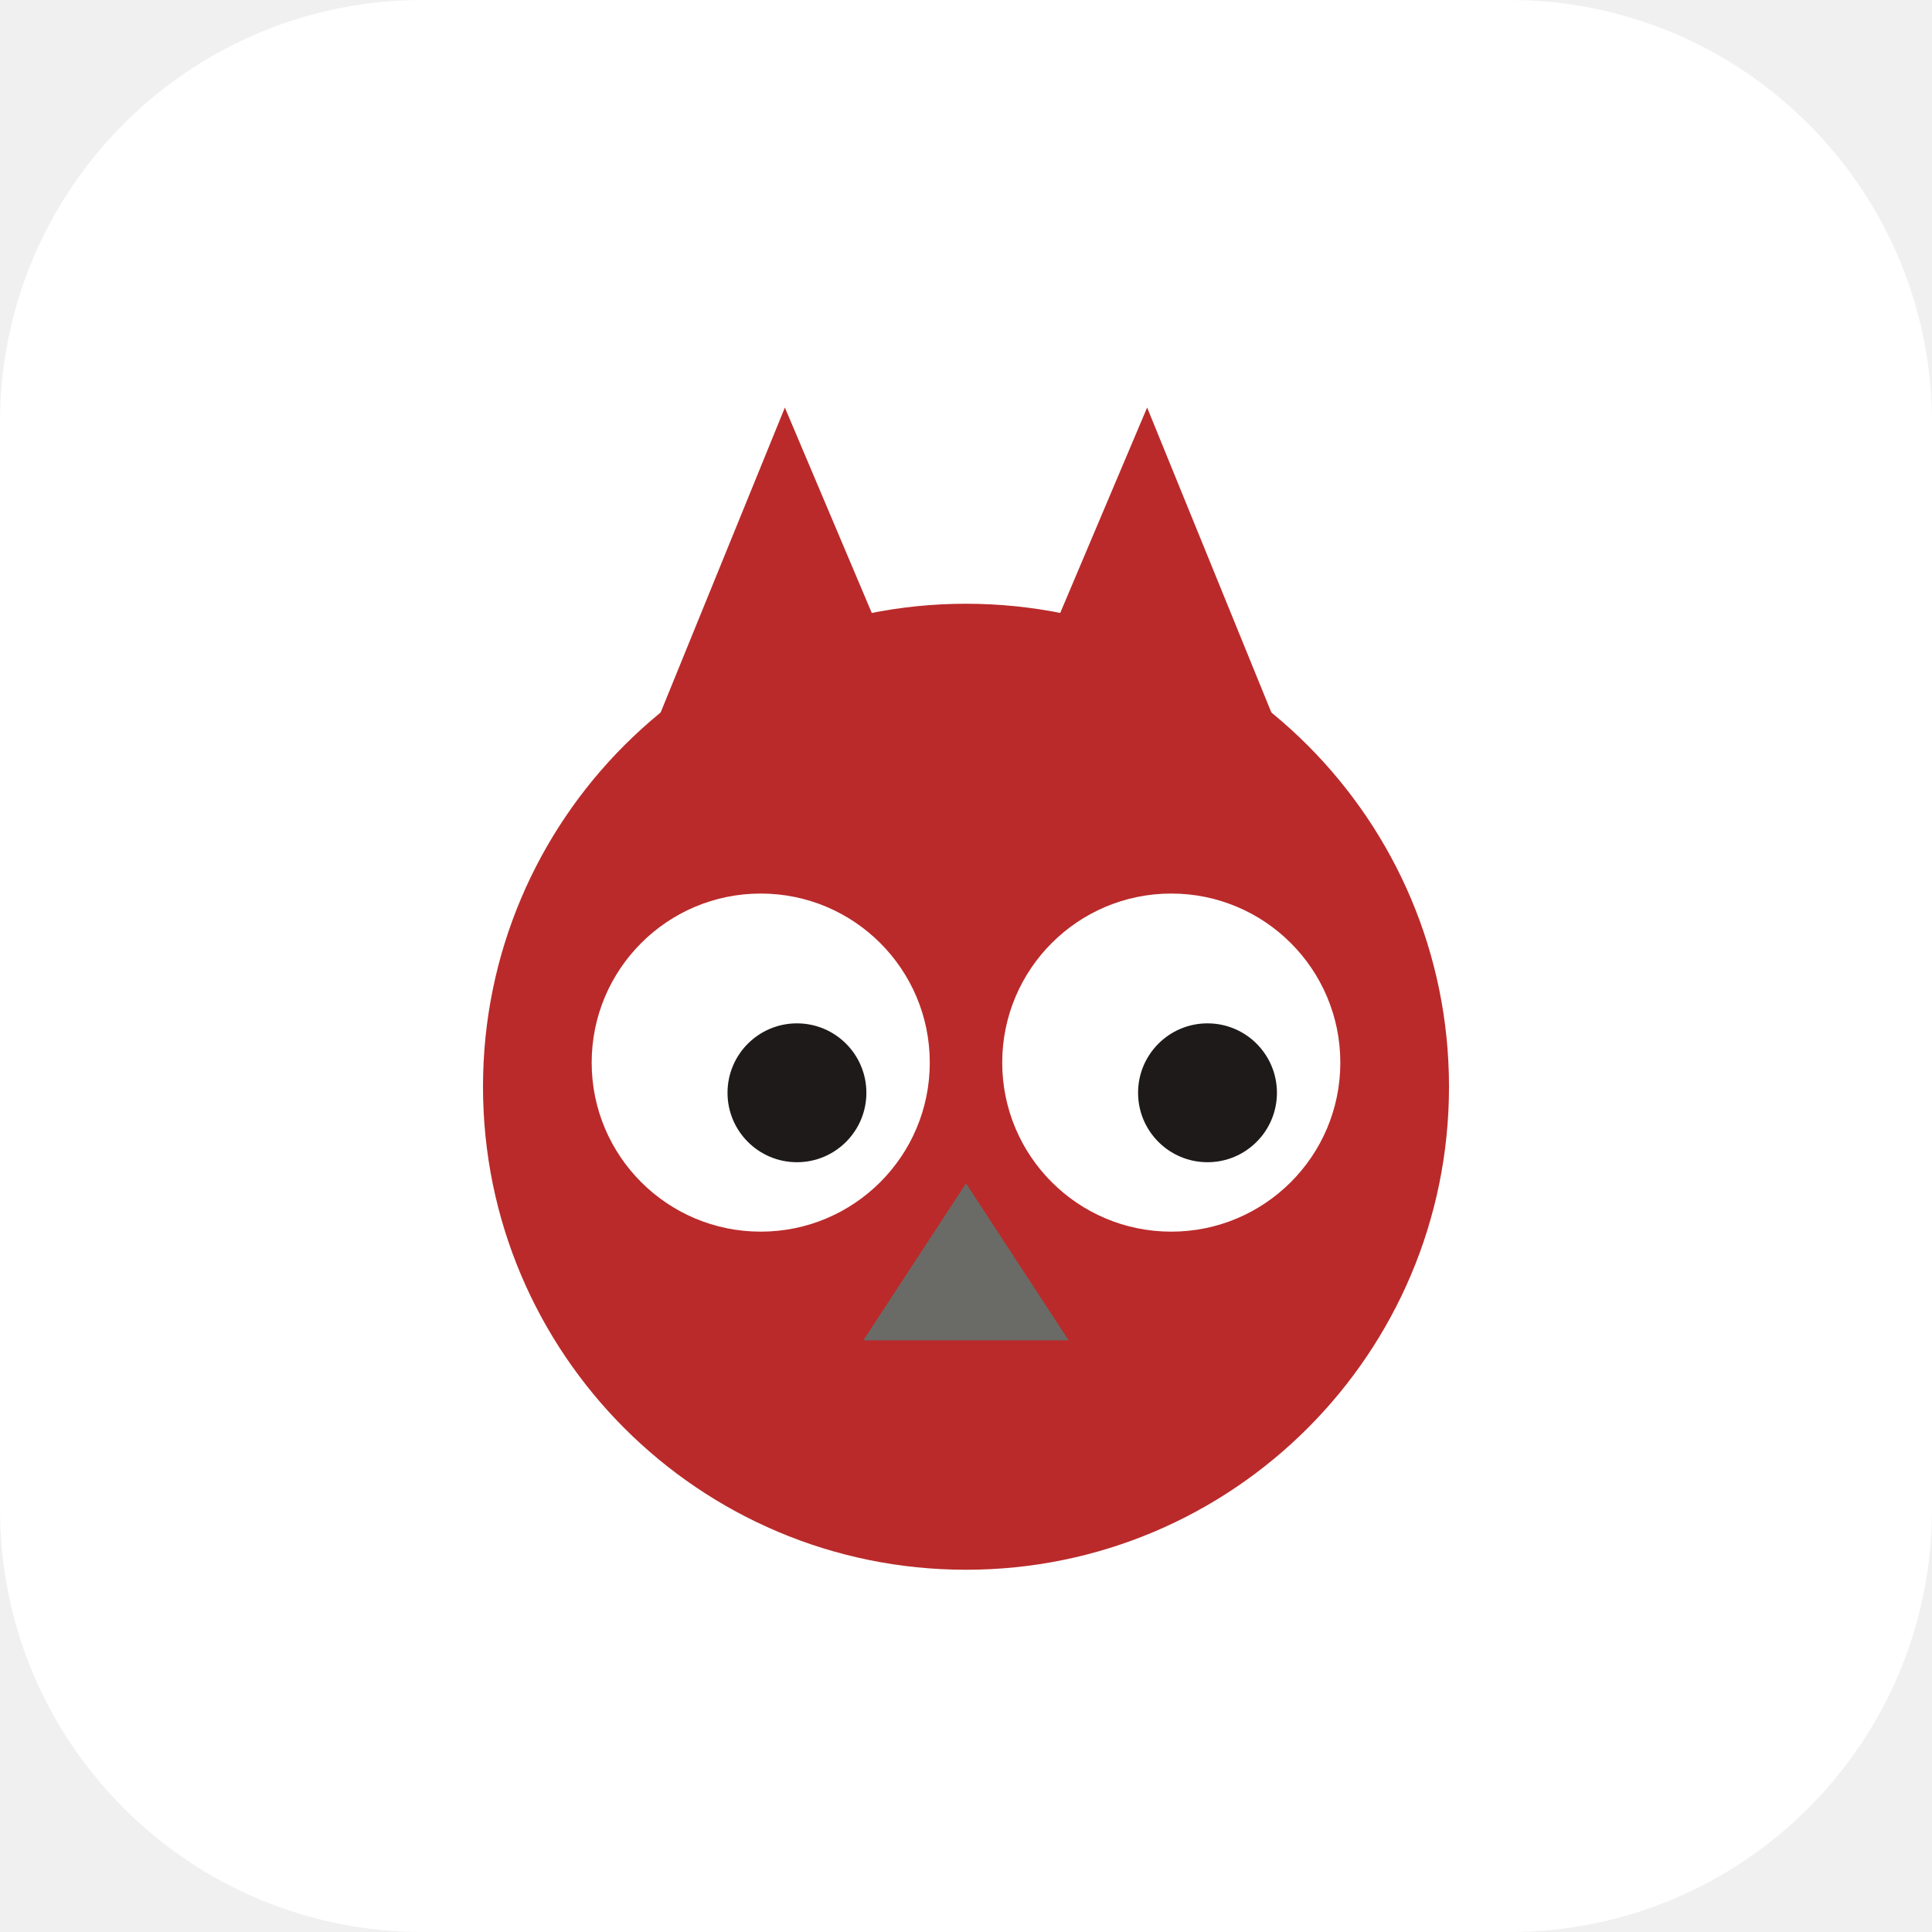
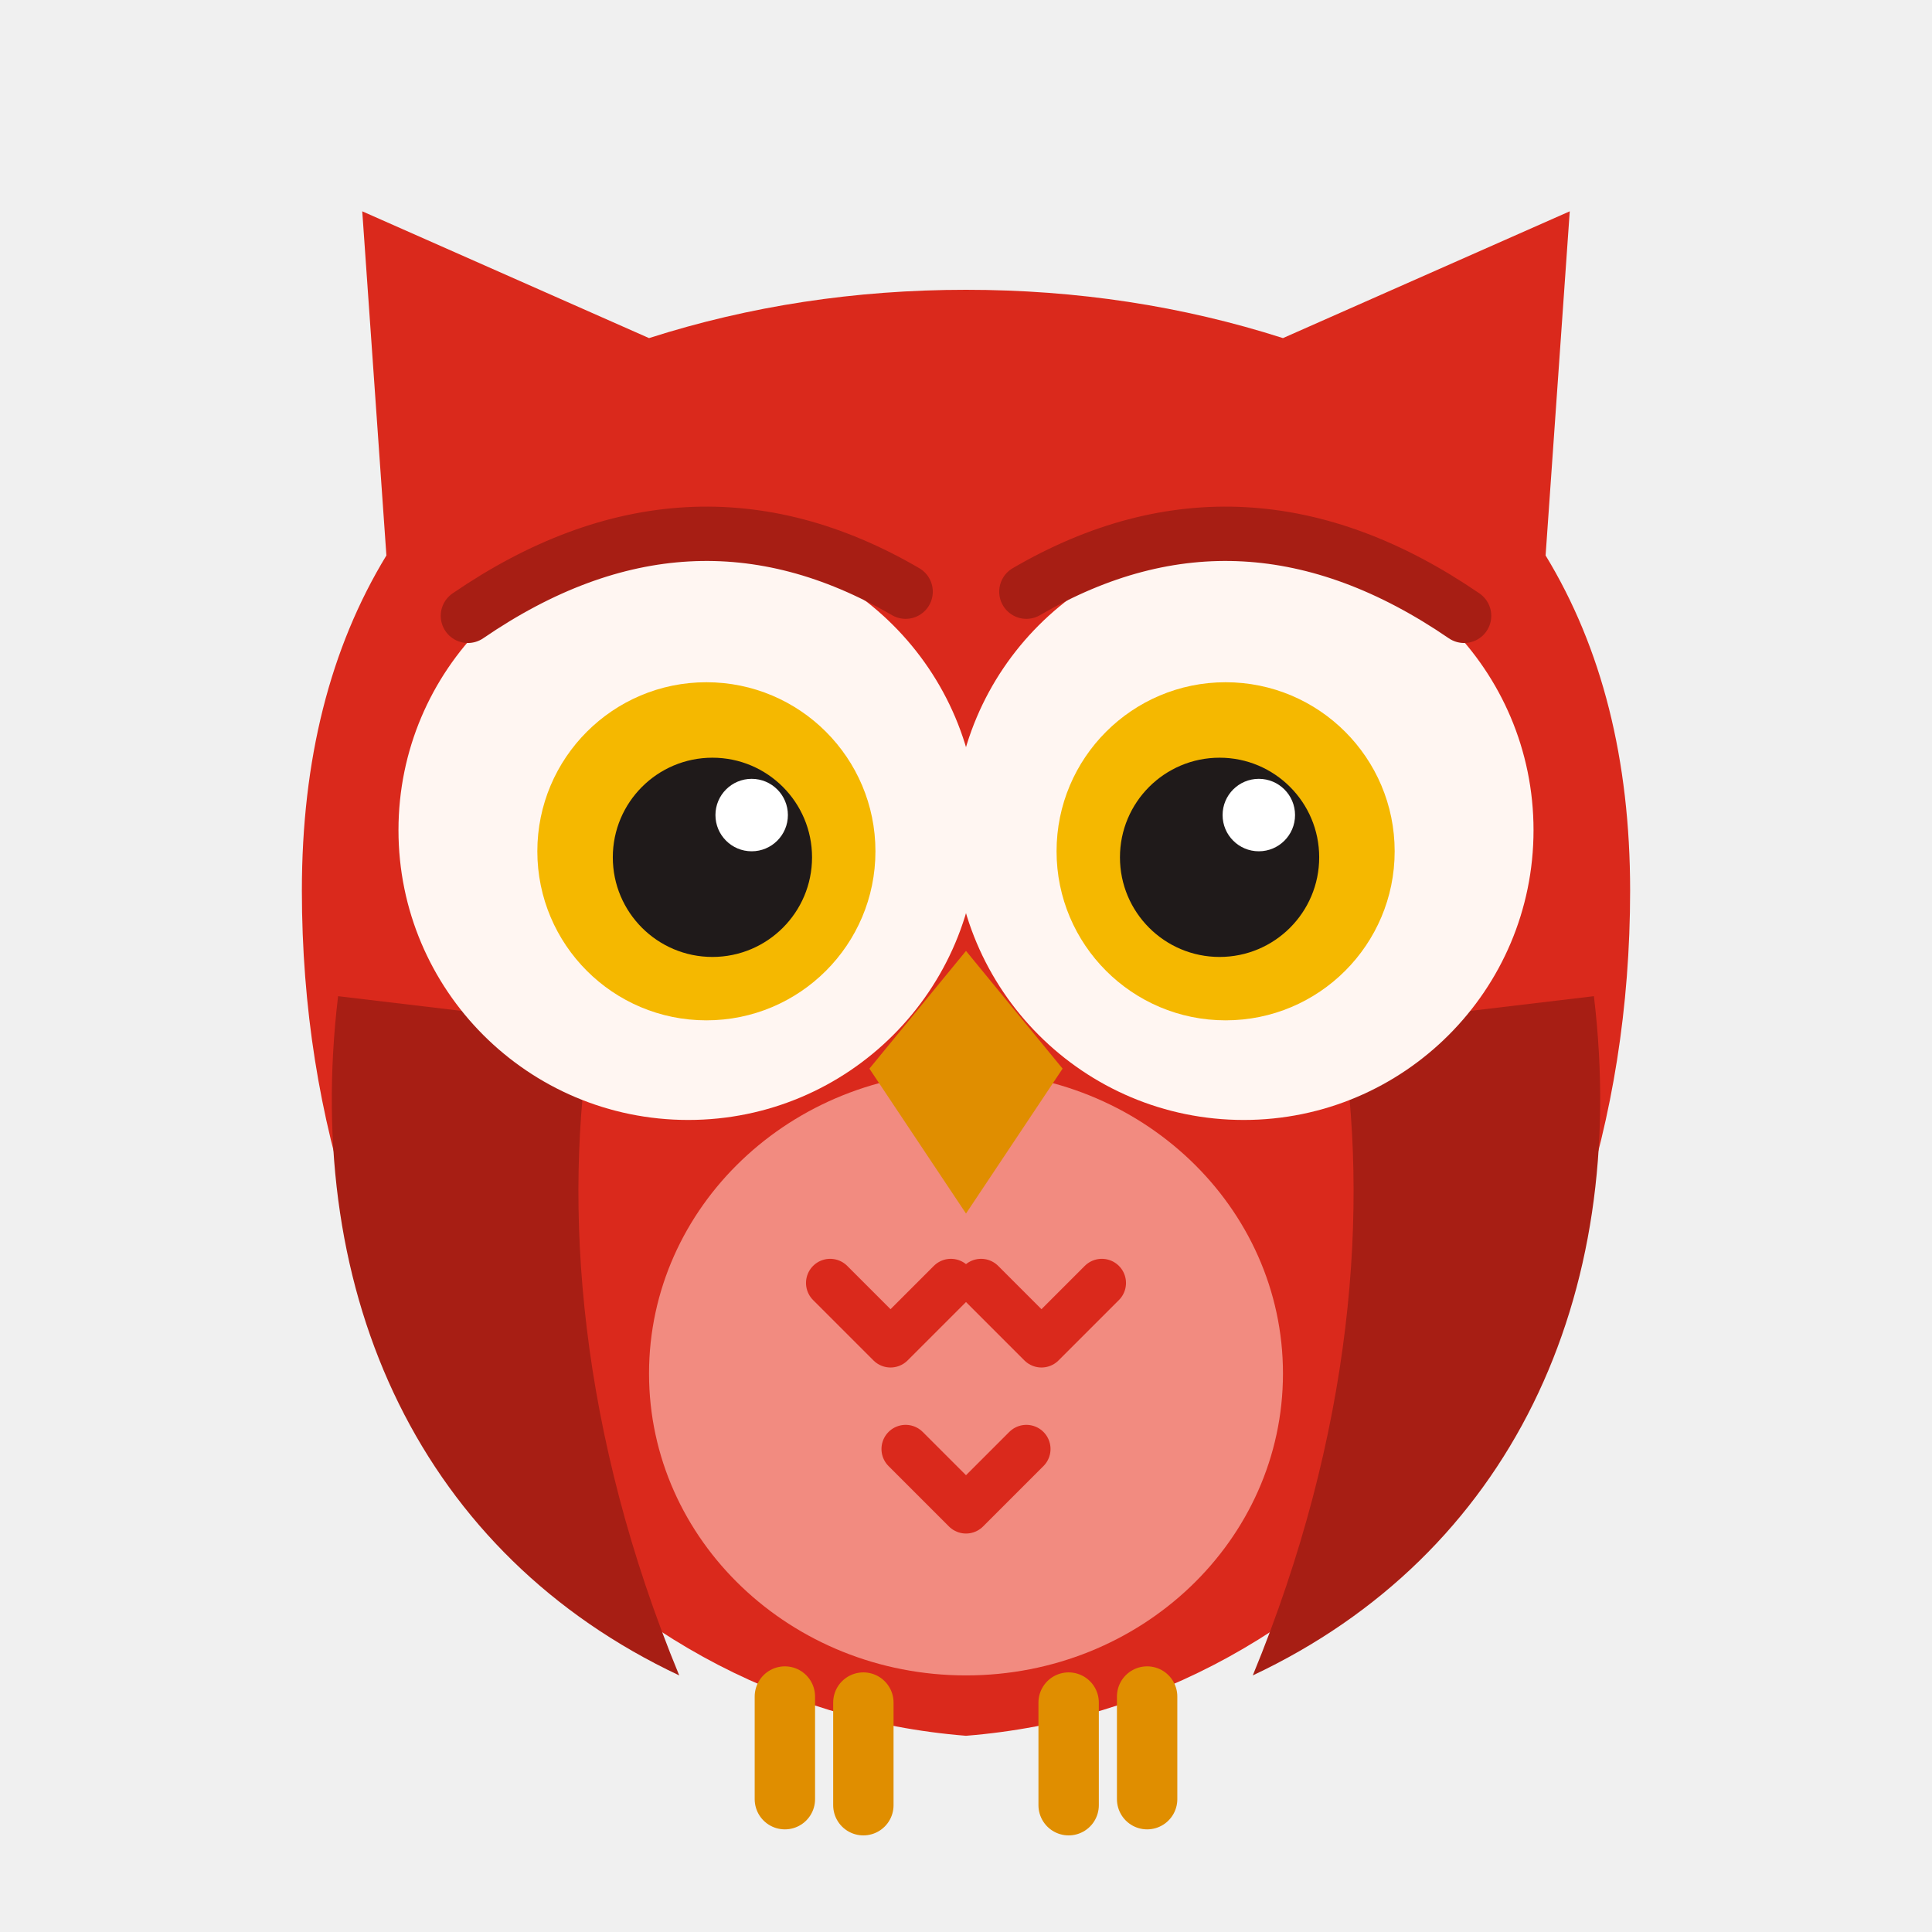
<svg xmlns="http://www.w3.org/2000/svg" viewBox="0 0 64 64">
-   <rect width="64" height="64" rx="14" fill="#ffffff" />
-   <path fill="#BA2A2A" d="M20.5 27 26 13.5 31.5 26.5zM43.5 27 38 13.5 32.5 26.5z" />
-   <circle cx="32" cy="36" r="16" fill="#BA2A2A" />
-   <circle cx="25.2" cy="35.2" r="5.6" fill="#ffffff" />
-   <circle cx="38.8" cy="35.2" r="5.6" fill="#ffffff" />
-   <circle cx="26.4" cy="36.2" r="2.3" fill="#1F1A1A" />
-   <circle cx="40" cy="36.2" r="2.3" fill="#1F1A1A" />
-   <path fill="#6A6B66" d="M32 39.2 28.6 44.4h6.8z" />
+   <path fill="#DA291C" d="M12 7 21.5 11.2Q26.5 9.6 32 9.6T42.5 11.2L52 7 51.2 18.4Q54 23 54 29.5C54 45 44.5 56.5 32 57.5 19.5 56.5 10 45 10 29.5Q10 23 12.8 18.4Z" />
+   <path fill="#A71E14" d="M11.2 33C10 43 14 51.5 22.5 55.5 19.2 47.5 18.6 40 19.6 34ZM52.8 33C54 43 50 51.5 41.5 55.5 44.8 47.5 45.4 40 44.4 34Z" />
+   <ellipse cx="32" cy="45.5" rx="10.5" ry="10" fill="#F28B80" />
+   <path fill="none" stroke="#DA291C" stroke-width="1.6" stroke-linecap="round" stroke-linejoin="round" d="M27.5 42.5 29.5 44.5 31.5 42.5M32.5 42.5 34.5 44.5 36.5 42.5M30 48 32 50 34 48" />
+   <circle cx="22.8" cy="27.5" r="9.6" fill="#FFF6F2" />
+   <circle cx="41.2" cy="27.5" r="9.6" fill="#FFF6F2" />
+   <path fill="none" stroke="#A71E14" stroke-width="1.8" stroke-linecap="round" d="M15.5 20.4Q22.8 15.4 30 19.6M48.5 20.4Q41.2 15.4 34 19.6" />
+   <circle cx="23.4" cy="28.2" r="5.6" fill="#F5B800" />
+   <circle cx="40.6" cy="28.2" r="5.6" fill="#F5B800" />
+   <circle cx="23.6" cy="28.4" r="3.3" fill="#1F1A1A" />
+   <circle cx="40.4" cy="28.4" r="3.3" fill="#1F1A1A" />
+   <circle cx="24.9" cy="27" r="1.2" fill="#FFFFFF" />
+   <circle cx="41.7" cy="27" r="1.2" fill="#FFFFFF" />
+   <path fill="#E08E00" d="M32 31.5 35.2 35.4 32 40.2 28.8 35.4Z" />
+   <path fill="none" stroke="#E08E00" stroke-width="2" stroke-linecap="round" d="M26 56.2V59.6M28.6 56.4V59.8M35.4 56.4V59.8M38 56.2V59.6" />
</svg>
